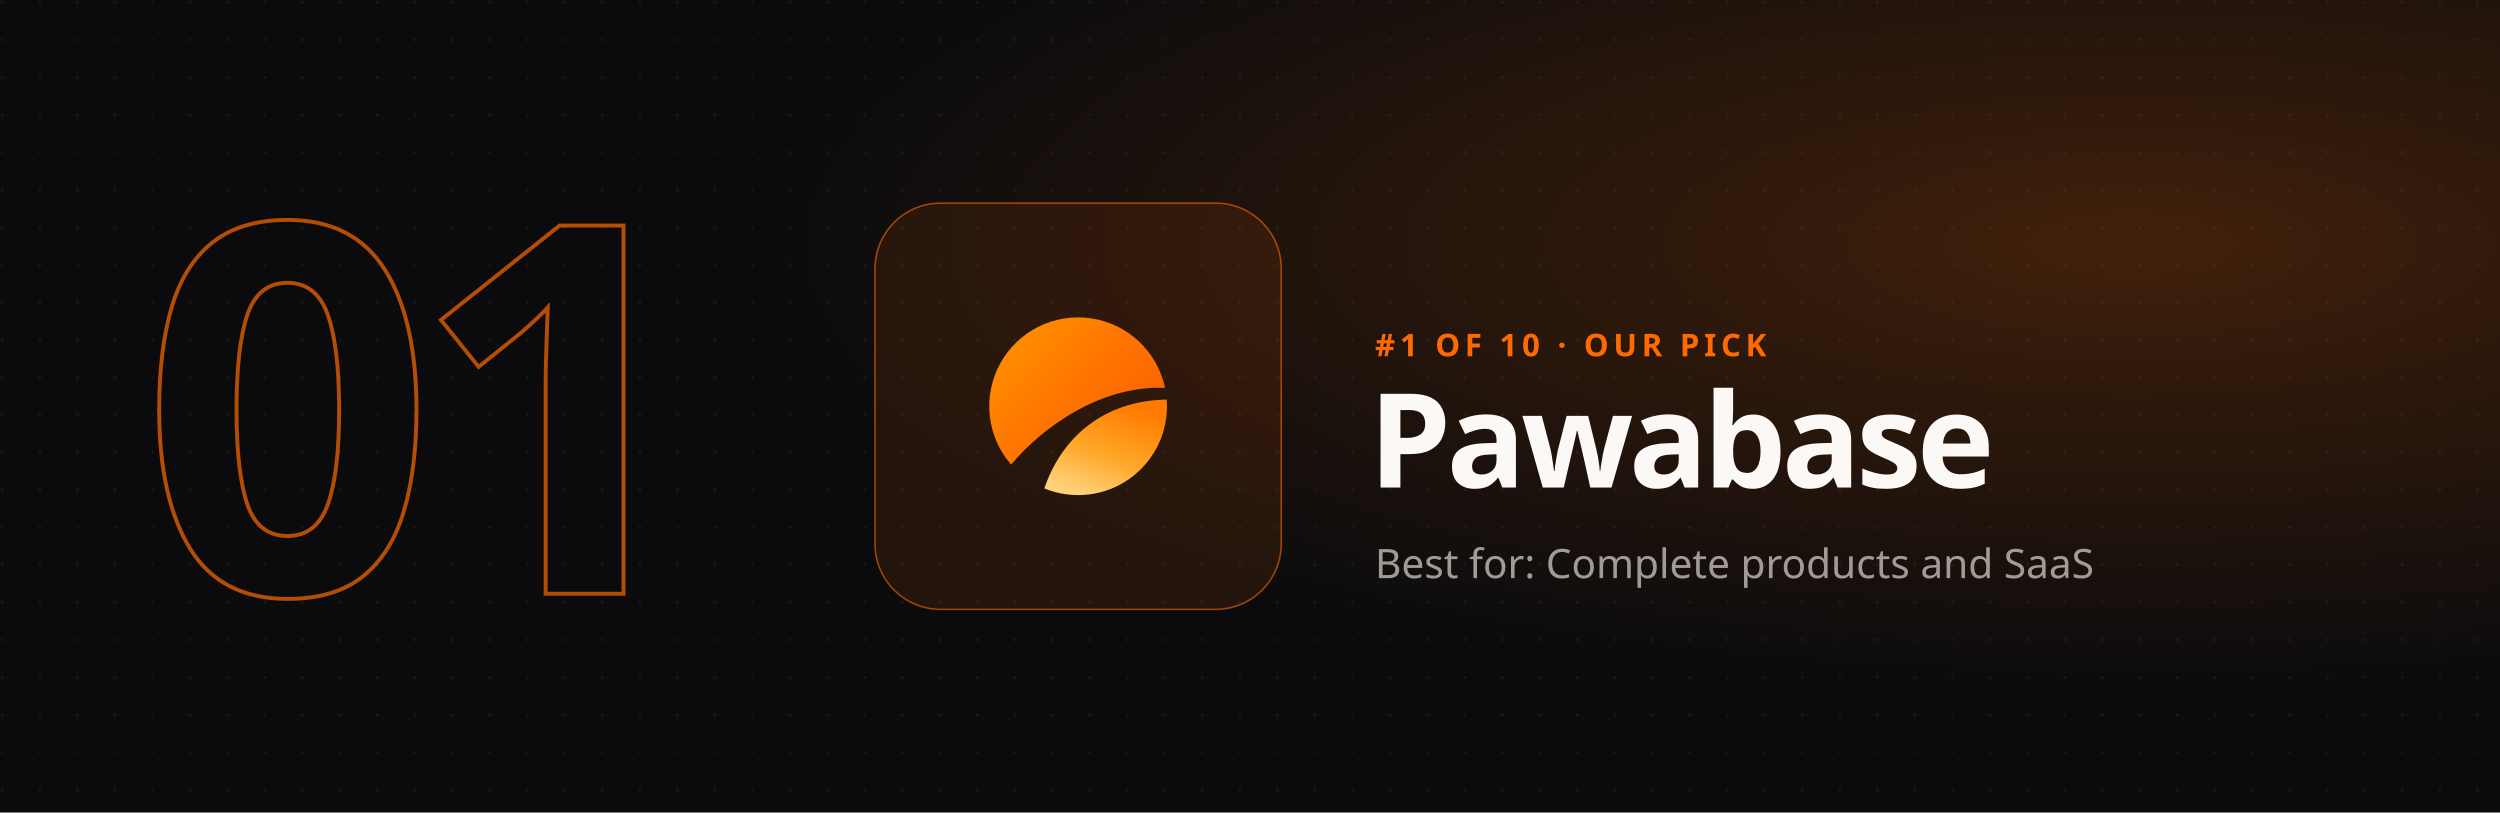
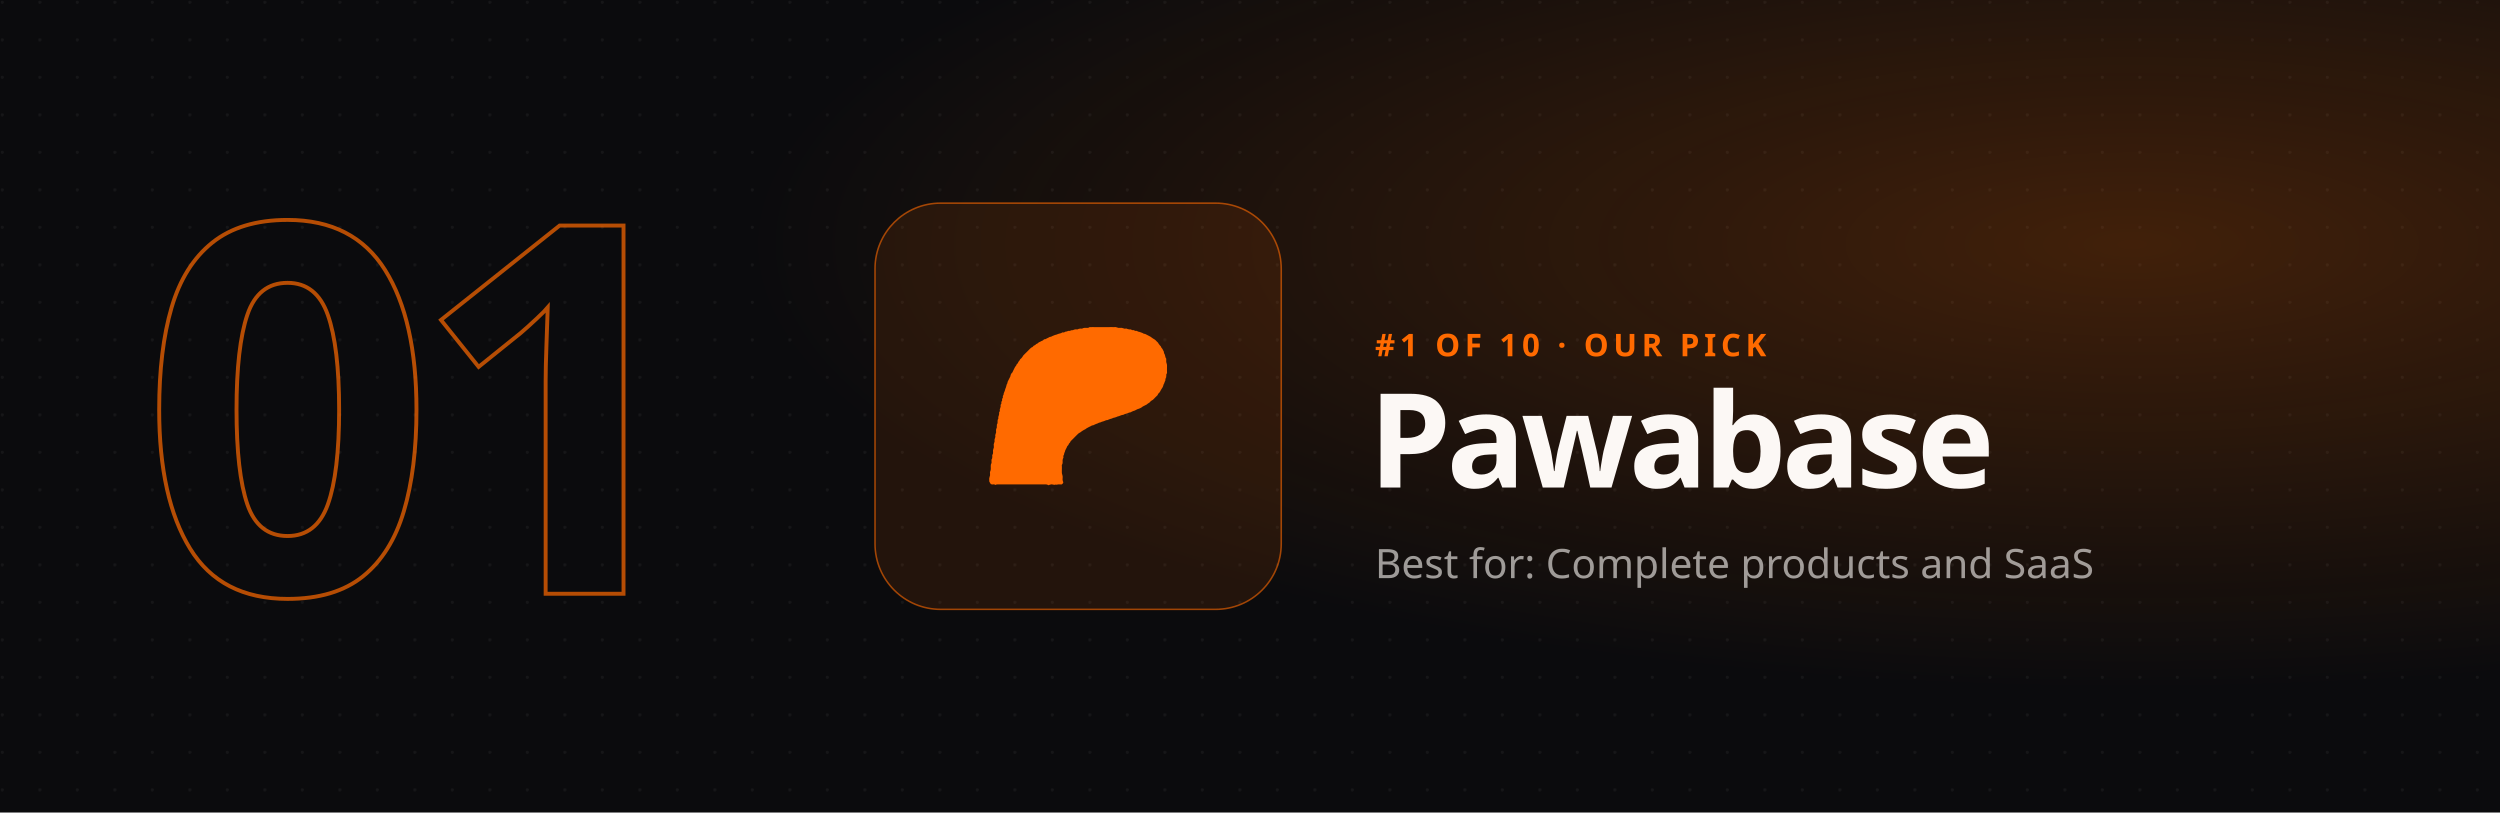
<svg xmlns="http://www.w3.org/2000/svg" width="1600" height="520" viewBox="0 0 1600 520">
  <defs>
    <pattern id="dots" width="24" height="24" patternUnits="userSpaceOnUse">
      <circle cx="1.5" cy="1.5" r="1" fill="#fff" fill-opacity=".05" />
    </pattern>
    <linearGradient id="silver" x1="0" y1="0" x2="0" y2="1">
      <stop offset=".08" stop-color="#ffffff" />
      <stop offset=".6" stop-color="#d8d6d3" />
      <stop offset="1" stop-color="#8e8b87" />
    </linearGradient>
    <linearGradient id="sun" x1="0" y1="0" x2="0" y2="1">
      <stop offset="0" stop-color="#ffbf9a" />
      <stop offset=".45" stop-color="#ff8a4a" />
      <stop offset="1" stop-color="#ff6a00" />
    </linearGradient>
  </defs>
  <rect width="1600" height="520" fill="#0b0b0d" />
  <rect width="1600" height="520" fill="url(#dots)" />
  <radialGradient id="glow1" cx="85%" cy="30%" r="55%">
    <stop offset="0" stop-color="#ff6a00" stop-opacity=".22" />
    <stop offset="1" stop-color="#ff6a00" stop-opacity="0" />
  </radialGradient>
  <rect width="1600" height="520" fill="url(#glow1)" />
  <text x="90" y="380" font-family="Plus Jakarta Sans" font-weight="800" font-size="330" fill="none" stroke="rgba(255,106,0,.7)" stroke-width="2.5" letter-spacing="-16">01</text>
  <rect x="560" y="130" width="260" height="260" rx="42" fill="rgba(255,106,0,.1)" stroke="rgba(255,106,0,.6)" />
  <g transform="translate(625 195) scale(0.5078125)">
-     <defs>
-       <linearGradient id="pb-upper-3" gradientUnits="userSpaceOnUse" x1="24" y1="16" x2="226" y2="204">
-         <stop offset="0" stop-color="#FF9500" />
-         <stop offset="0.5" stop-color="#FF7400" />
-         <stop offset="1" stop-color="#F65A00" />
-       </linearGradient>
-       <linearGradient id="pb-lower-3" gradientUnits="userSpaceOnUse" x1="178" y1="119" x2="134" y2="240">
-         <stop offset="0" stop-color="#FF7A00" />
-         <stop offset="0.55" stop-color="#FFA627" />
-         <stop offset="1" stop-color="#FFD27A" />
-       </linearGradient>
-       <linearGradient id="pb-vivid-3" gradientUnits="userSpaceOnUse" x1="48" y1="20" x2="218" y2="238">
-         <stop offset="0" stop-color="#FFAA00" />
-         <stop offset="0.48" stop-color="#FF7900" />
-         <stop offset="1" stop-color="#F65A00" />
-       </linearGradient>
-     </defs>
-     <path fill="url(#pb-upper-3)" d="M43.546 201.563A112 112 0 1 1 237.588 104.879C157.879 101.37 84.495 152.708 43.546 201.563Z" />
-     <path fill="url(#pb-lower-3)" d="M239.682 119.566A112 112 0 0 1 85.383 231.575C107.481 166.789 160.361 120.949 239.682 119.566Z" />
+     <path fill="#ff6a00" d="M144.38,0.09 L146.70,0.03 L149.02,-0.02 L151.38,0.01 L153.72,0.00 L156.06,-0.00 L158.41,-0.00 L160.75,-0.00 L163.10,-0.00 L165.44,0.00 L167.78,0.00 L170.13,0.01 L172.47,0.00 L174.82,-0.01 L177.17,-0.02 L179.49,0.05 L181.89,-0.09 L184.00,0.48 L186.07,1.14 L188.44,1.08 L190.80,1.05 L192.89,1.65 L194.97,2.30 L197.41,2.06 L199.44,2.83 L201.59,3.29 L203.91,3.36 L205.85,4.33 L208.19,4.34 L210.09,5.42 L212.44,5.41 L214.34,6.47 L216.49,6.95 L218.53,7.67 L220.57,8.42 L222.47,9.48 L224.64,9.92 L226.58,10.89 L228.51,11.88 L230.44,12.89 L232.36,13.91 L234.15,15.24 L235.98,16.50 L237.87,17.63 L239.62,18.96 L241.27,20.72 L242.99,22.31 L244.10,24.20 L245.46,25.98 L247.06,27.67 L247.96,29.63 L249.40,31.38 L250.37,33.33 L251.42,35.24 L251.72,37.46 L252.74,39.38 L253.35,41.47 L253.83,43.62 L254.90,45.52 L254.90,47.86 L254.89,50.21 L255.48,52.32 L256.01,54.42 L256.02,56.79 L256.00,59.14 L255.97,61.46 L256.00,63.82 L256.07,66.20 L255.02,68.10 L254.97,70.43 L254.58,72.61 L253.75,74.61 L253.63,76.90 L252.69,78.86 L252.02,80.93 L251.01,82.85 L250.45,84.97 L249.56,86.94 L248.35,88.78 L247.21,90.66 L246.21,92.59 L244.97,94.42 L243.29,96.07 L242.41,98.04 L240.72,99.70 L239.06,101.33 L237.43,103.03 L235.75,104.68 L233.87,105.77 L232.11,107.19 L230.50,108.95 L228.59,110.01 L226.85,111.46 L224.91,112.45 L222.97,113.42 L221.04,114.42 L219.26,115.77 L217.34,116.81 L215.33,117.62 L213.26,118.28 L211.34,119.31 L209.40,120.27 L207.32,120.91 L205.34,121.80 L203.41,122.80 L201.23,123.19 L199.25,124.09 L197.17,124.72 L195.08,125.34 L193.14,126.30 L190.94,126.67 L188.91,127.42 L186.90,128.21 L184.78,128.76 L182.79,129.62 L180.72,130.28 L178.57,130.76 L176.60,131.67 L174.50,132.25 L172.45,132.96 L170.47,133.85 L168.26,134.16 L166.27,135.02 L164.23,135.76 L162.12,136.33 L160.15,137.23 L158.01,137.72 L156.08,138.71 L154.03,139.44 L152.04,140.28 L150.10,141.27 L147.93,141.68 L146.03,142.75 L144.06,143.67 L142.14,144.69 L140.23,145.73 L138.43,147.06 L136.50,148.04 L134.60,149.14 L132.77,150.38 L130.99,151.74 L129.06,152.74 L127.36,154.26 L125.68,155.92 L124.02,157.56 L122.38,159.23 L120.74,160.90 L119.05,162.54 L117.33,164.17 L116.40,166.13 L114.83,167.82 L113.95,169.81 L112.38,171.50 L111.53,173.49 L110.55,175.43 L109.54,177.36 L108.96,179.46 L108.08,181.44 L107.67,183.62 L106.67,185.54 L106.85,187.97 L105.95,189.94 L105.60,192.14 L105.71,194.53 L105.45,196.77 L104.49,198.71 L104.60,201.11 L104.61,203.42 L104.56,205.78 L104.54,208.14 L104.61,210.47 L105.16,212.57 L105.69,214.69 L105.73,217.04 L105.56,219.43 L105.92,221.65 L106.72,223.57 L105.67,225.61 L104.12,226.67 L101.75,226.57 L99.30,226.54 L97.20,227.00 L95.48,226.86 L93.50,227.23 L91.79,226.77 L89.44,226.48 L87.30,227.03 L85.22,227.79 L83.25,226.76 L81.00,226.53 L78.63,226.61 L76.29,226.59 L73.95,226.58 L71.61,226.58 L69.26,226.59 L66.91,226.59 L64.57,226.59 L62.23,226.59 L59.88,226.58 L57.54,226.59 L55.19,226.59 L52.85,226.59 L50.50,226.59 L48.16,226.59 L45.81,226.59 L43.47,226.59 L41.12,226.59 L38.78,226.59 L36.44,226.59 L34.09,226.59 L31.75,226.59 L29.40,226.59 L27.06,226.59 L24.71,226.59 L22.37,226.59 L20.02,226.59 L17.68,226.59 L15.33,226.58 L12.99,226.57 L10.65,226.63 L8.92,227.33 L6.89,226.47 L4.50,226.68 L2.28,226.20 L1.12,224.35 L0.05,222.46 L-0.02,220.14 L-0.04,217.76 L0.52,215.66 L1.12,213.56 L1.14,211.22 L0.99,208.81 L1.80,206.80 L2.20,204.63 L2.19,202.28 L2.14,199.91 L2.39,197.67 L3.30,195.71 L3.27,193.35 L3.22,190.98 L4.16,189.03 L4.40,186.78 L4.29,184.39 L5.28,182.46 L5.50,180.20 L5.36,177.80 L5.83,175.65 L6.59,173.62 L6.58,171.27 L6.42,168.86 L7.04,166.78 L7.71,164.71 L7.53,162.29 L8.13,160.19 L8.81,158.13 L8.61,155.70 L9.25,153.62 L9.90,151.55 L9.73,149.13 L9.95,146.88 L10.84,144.91 L10.88,142.58 L11.01,140.28 L11.96,138.33 L11.96,135.99 L12.11,133.71 L13.08,131.76 L13.00,129.39 L13.72,127.34 L14.21,125.20 L14.19,122.85 L15.27,120.95 L15.15,118.56 L15.83,116.49 L16.41,114.39 L16.33,112.01 L17.46,110.13 L17.38,107.76 L18.55,105.89 L18.45,103.51 L19.61,101.65 L19.56,99.28 L20.60,97.37 L20.93,95.16 L21.79,93.17 L22.55,91.14 L23.10,89.02 L23.94,87.03 L24.54,84.93 L25.06,82.80 L26.08,80.88 L26.49,78.70 L27.48,76.77 L28.45,74.83 L29.45,72.90 L30.41,70.95 L30.88,68.80 L31.84,66.85 L33.41,65.16 L34.29,63.18 L35.26,61.24 L36.21,59.29 L37.19,57.35 L38.63,55.60 L39.52,53.62 L41.15,51.95 L42.02,49.97 L43.48,48.23 L44.54,46.33 L46.32,44.72 L47.73,42.96 L48.84,41.07 L50.45,39.39 L52.11,37.74 L53.79,36.10 L55.46,34.44 L57.10,32.76 L58.74,31.09 L60.47,29.57 L62.42,28.63 L64.01,26.82 L65.99,25.94 L67.68,24.36 L69.66,23.48 L71.37,21.95 L73.35,21.07 L75.27,20.05 L77.26,19.17 L78.96,17.62 L81.16,17.27 L83.06,16.20 L85.03,15.29 L86.93,14.23 L89.10,13.81 L91.04,12.82 L93.04,12.00 L95.07,11.24 L97.19,10.70 L99.19,9.85 L101.29,9.28 L103.41,8.72 L105.31,7.66 L107.67,7.69 L109.57,6.62 L111.77,6.28 L113.77,5.44 L116.13,5.47 L118.09,4.56 L120.38,4.43 L122.39,3.61 L124.56,3.19 L126.97,3.34 L128.96,2.50 L131.15,2.10 L133.55,2.25 L135.54,1.39 L137.74,1.04 L140.11,1.11 L142.45,1.10 L144.38,0.09 Z" transform="translate(16,28.25) scale(0.875)" />
  </g>
  <text x="880" y="228" font-family="Plus Jakarta Sans" font-weight="700" font-size="20" fill="#ff6a00" text-anchor="start" letter-spacing="3">#1 OF 10 · OUR PICK</text>
  <text x="876" y="312" font-family="Plus Jakarta Sans" font-weight="700" font-size="84" fill="#fcf8f5" text-anchor="start" letter-spacing="-3">Pawabase</text>
  <text x="880" y="370" font-family="Plus Jakarta Sans" font-weight="500" font-size="26" fill="rgba(252,248,245,0.6)" text-anchor="start" letter-spacing="0">Best for: Complete products and SaaS</text>
</svg>
